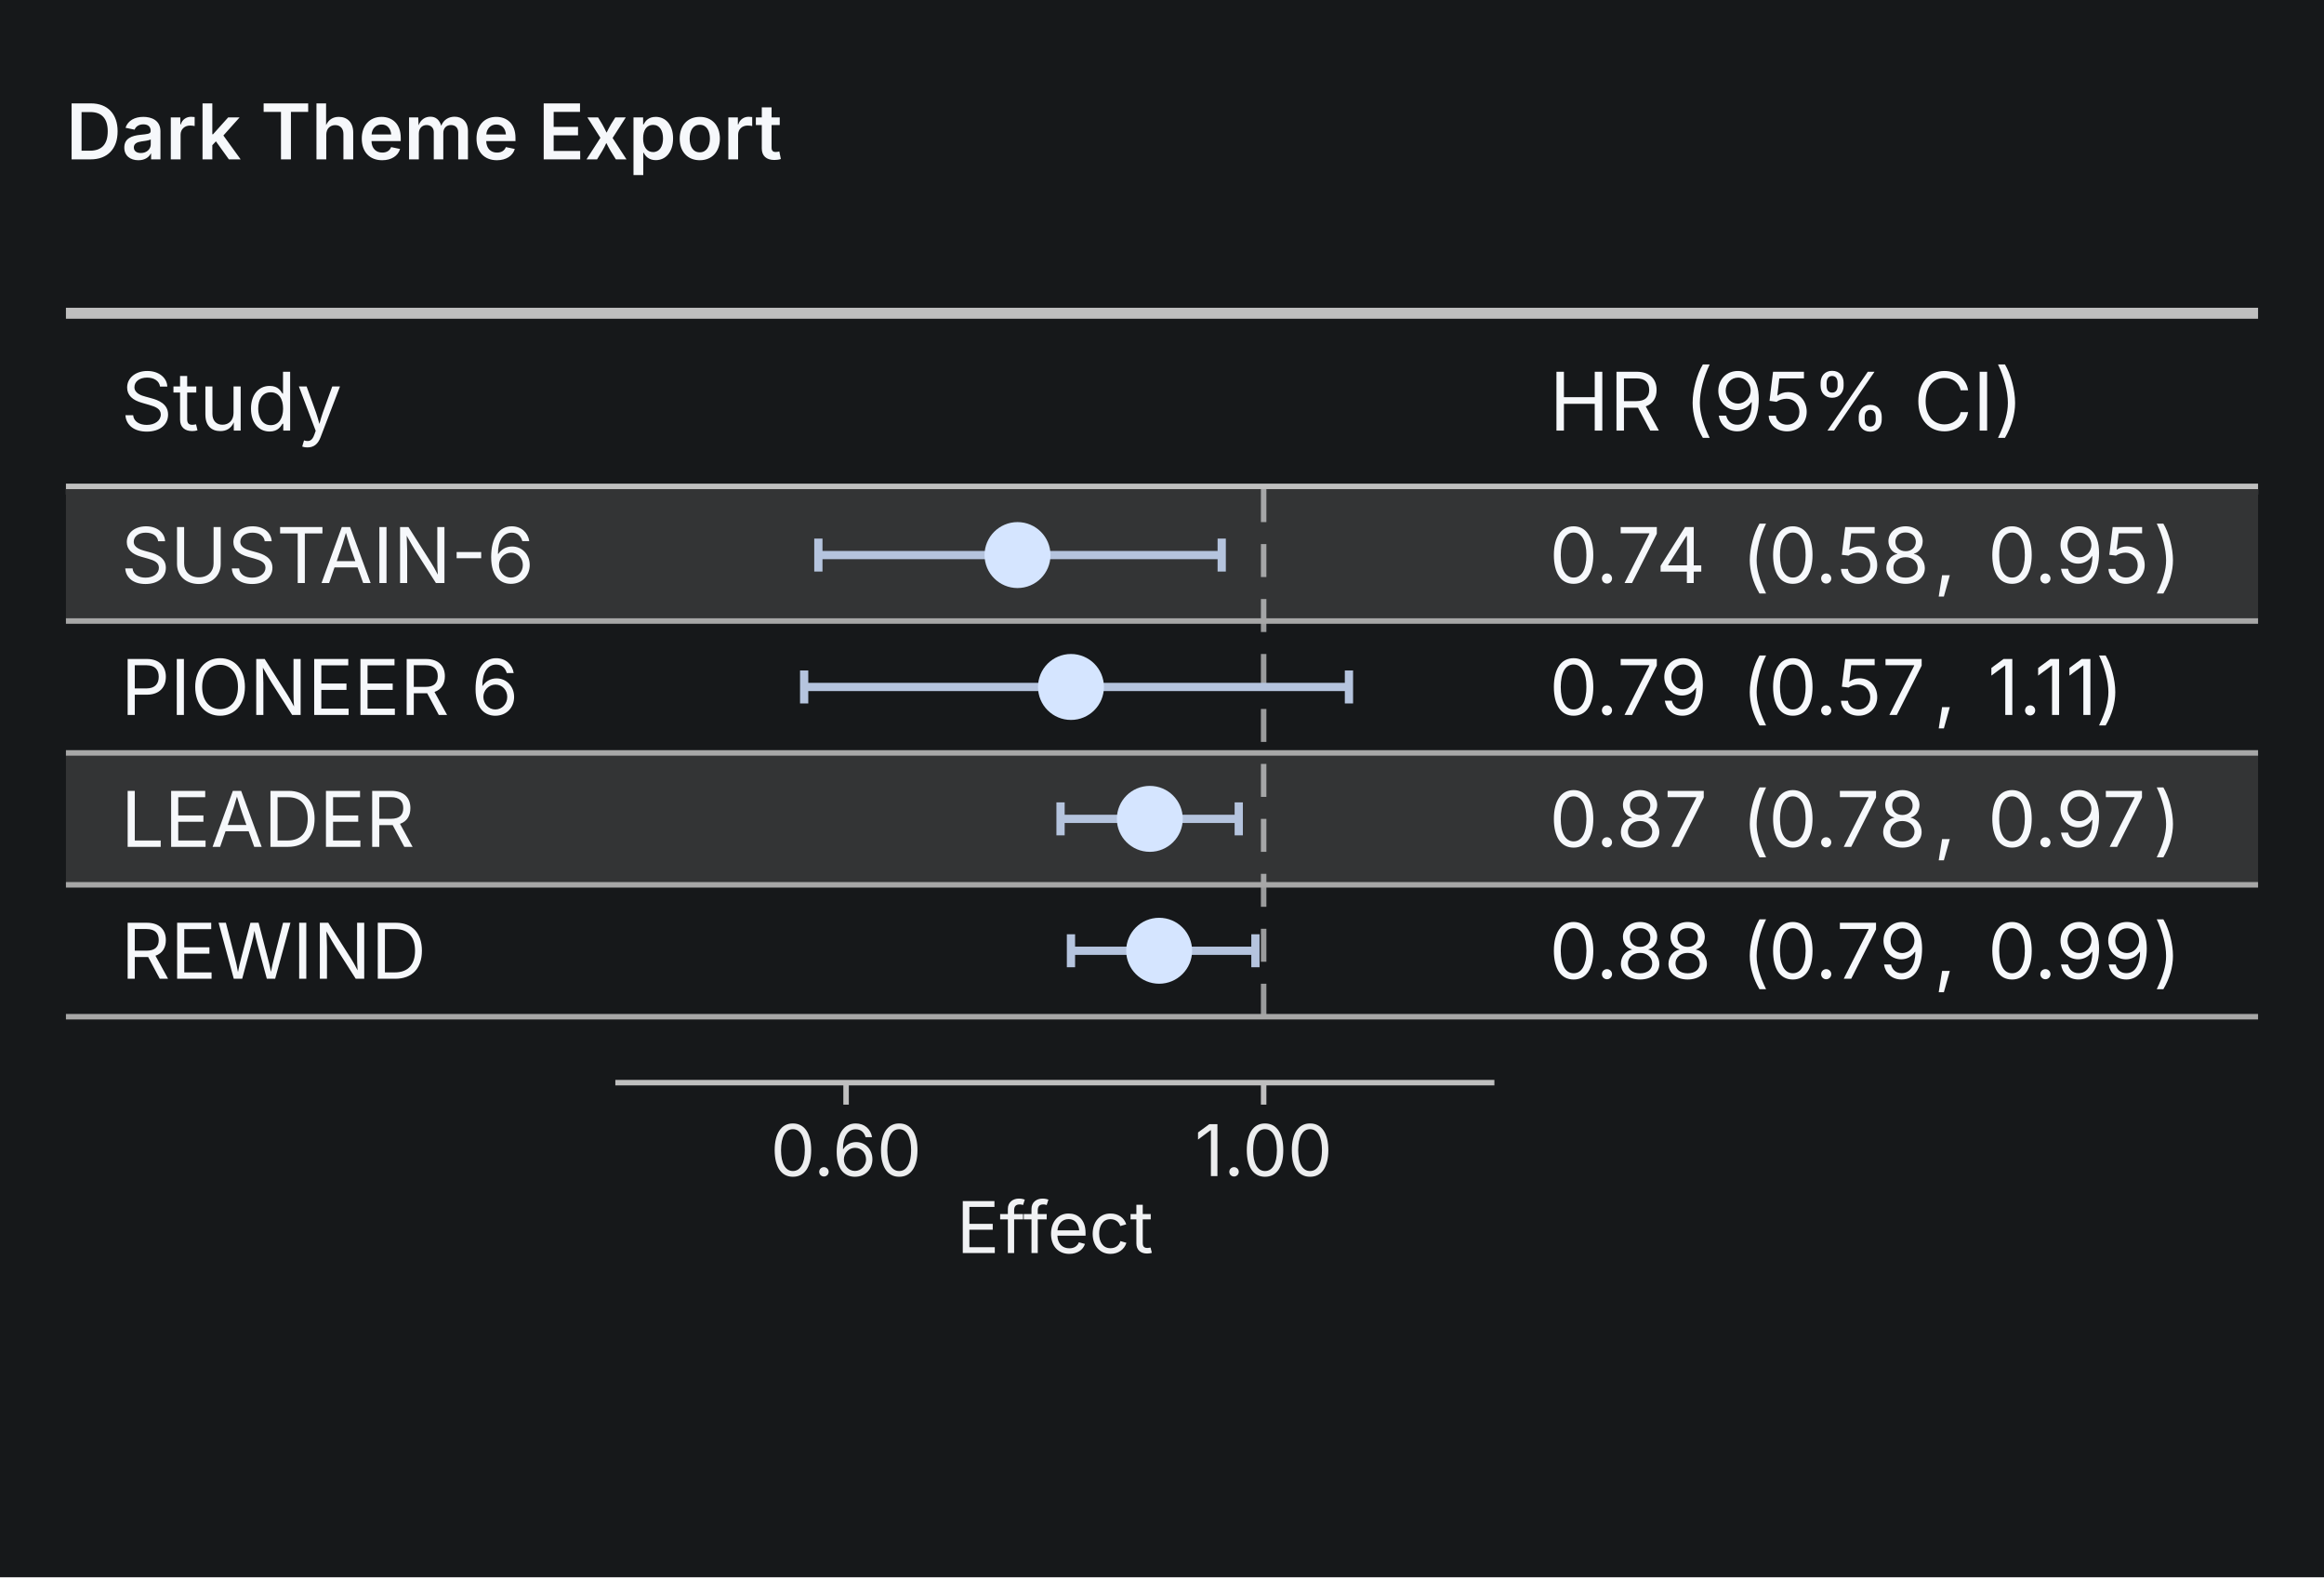
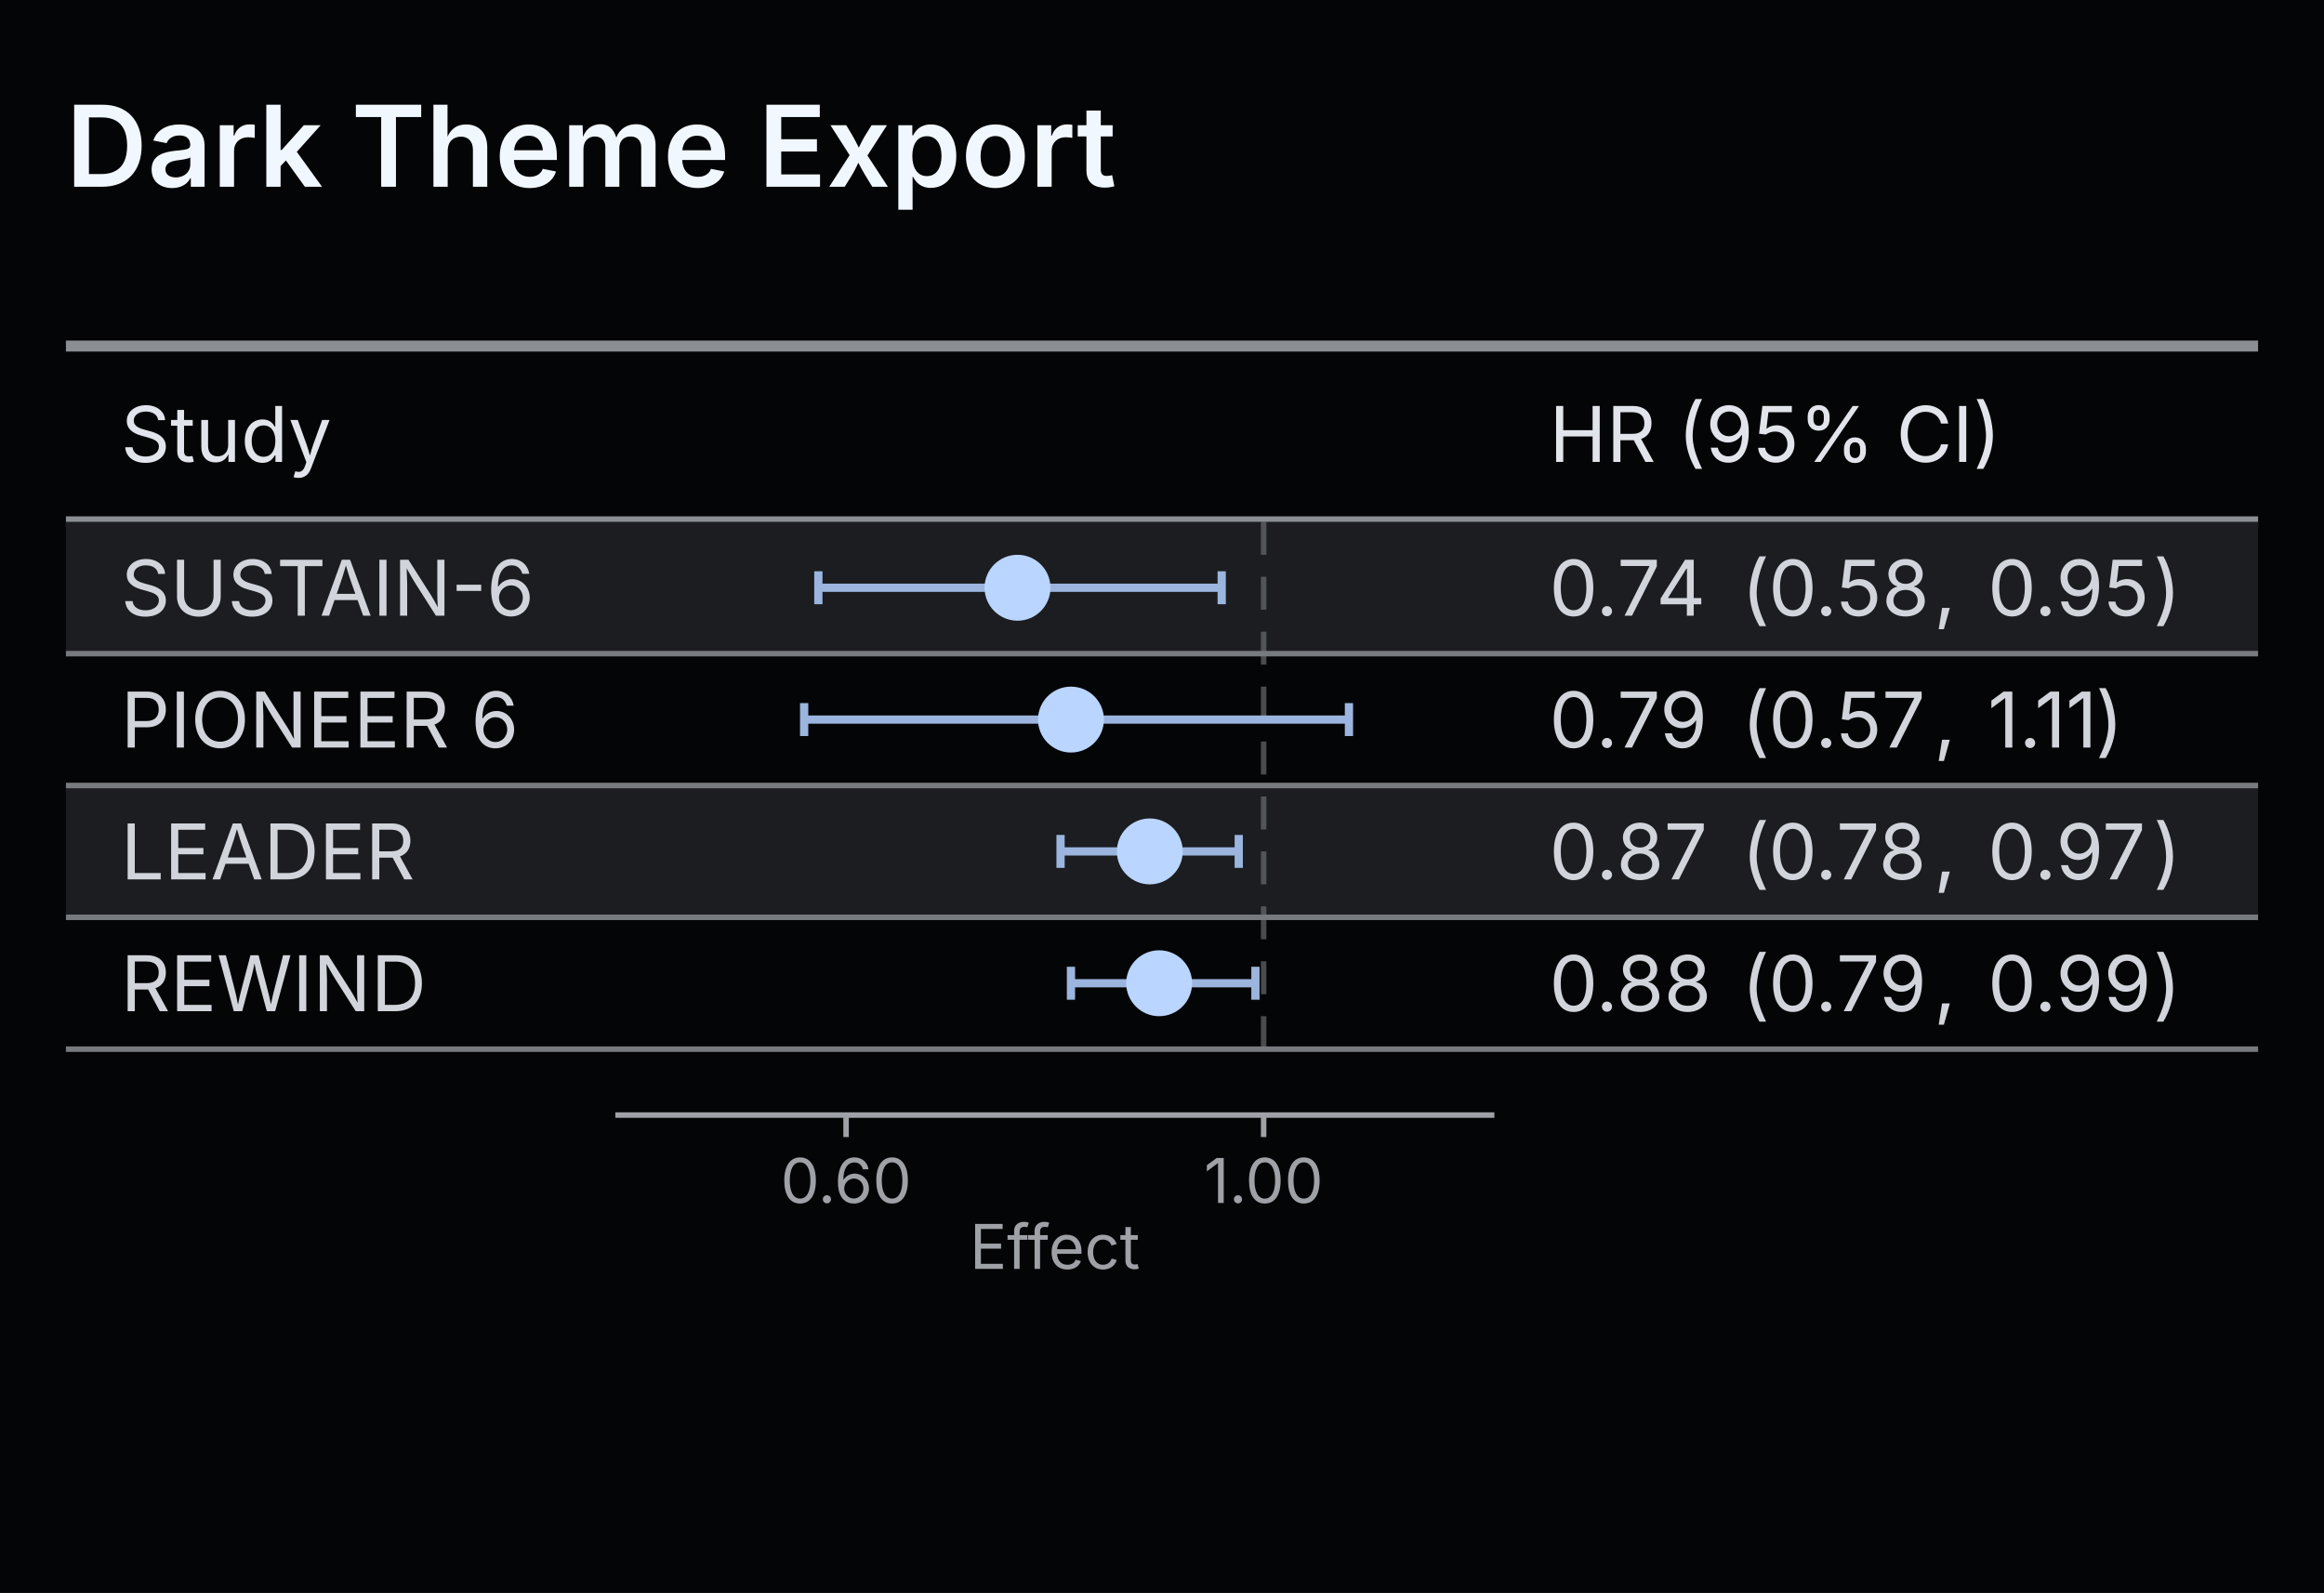
- <svg xmlns="http://www.w3.org/2000/svg" width="500" height="339.243" viewBox="0 0 423 287">
+ <svg xmlns="http://www.w3.org/2000/svg" width="500" height="342.79" viewBox="0 0 423 290">
  <style>
  text {
    font-variant-numeric: tabular-nums;
  }
</style>
-   <rect width="100%" height="100%" fill="#16181A" />
-   <text x="12" y="29" font-family="system-ui, -apple-system, sans-serif" font-size="14px" font-weight="600" fill="#F6F8FB">Dark Theme Export</text>
-   <line x1="12" x2="411" y1="57" y2="57" stroke="#BFBFBF" stroke-width="2" />
-   <text class="cell-text" dominant-baseline="central" x="22" y="73" font-family="system-ui, -apple-system, sans-serif" font-size="14.7px" font-weight="400" fill="#F6F8FB">Study</text>
-   <text class="cell-text" dominant-baseline="central" x="282" y="73" font-family="system-ui, -apple-system, sans-serif" font-size="14.7px" font-weight="400" text-anchor="start" fill="#F6F8FB">HR (95% CI)</text>
-   <line x1="12" x2="411" y1="89" y2="89" stroke="#BFBFBF" stroke-width="2" />
-   <rect x="12" y="89" width="399" height="24" fill="#333435" />
-   <rect x="12" y="137" width="399" height="24" fill="#333435" />
-   <line x1="230.001" x2="230.001" y1="89" y2="185" stroke="#F1F2F4" stroke-width="1" stroke-opacity="0.6" stroke-dasharray="6,4" />
+   <rect width="100%" height="100%" fill="#040506" data-tv-token="surface-bg" />
+   <text x="12" y="34" font-family="system-ui, -apple-system, sans-serif" font-size="20.53px" font-weight="600" fill="#F1F7FF">Dark Theme Export</text>
+   <line x1="12" x2="411" y1="63" y2="63" stroke="#8B8E93" stroke-width="2" />
+   <text class="cell-text" dominant-baseline="central" x="22" y="79" font-family="system-ui, -apple-system, sans-serif" font-size="14px" font-weight="400" fill="#E1E5EB">Study</text>
+   <text class="cell-text" dominant-baseline="central" x="282" y="79" font-family="system-ui, -apple-system, sans-serif" font-size="14px" font-weight="400" text-anchor="start" fill="#E1E5EB">HR (95% CI)</text>
+   <line x1="12" x2="411" y1="95" y2="95" stroke="#8B8E93" stroke-width="2" />
+   <rect x="12" y="95" width="399" height="24" fill="#1B1D20" data-tv-token="row-alt-bg" />
+   <rect x="12" y="143" width="399" height="24" fill="#1B1D20" data-tv-token="row-alt-bg" />
+   <line x1="230.001" x2="230.001" y1="95" y2="191" stroke="#777A7E" stroke-width="1" stroke-opacity="0.6" stroke-dasharray="6,4" />
  <g class="interval effect-0">
-     <line x1="148.955" x2="222.369" y1="101" y2="101" stroke="#B5C4DE" stroke-width="1.5" />
-     <line x1="148.955" x2="148.955" y1="98" y2="104" stroke="#B5C4DE" stroke-width="1.5" />
-     <line x1="222.369" x2="222.369" y1="98" y2="104" stroke="#B5C4DE" stroke-width="1.5" />
-     <circle cx="185.202" cy="101" r="6" fill="#D5E5FF" />
+     <line x1="148.955" x2="222.369" y1="107" y2="107" stroke="#9BB5DE" stroke-width="1.5" />
+     <line x1="148.955" x2="148.955" y1="104" y2="110" stroke="#9BB5DE" stroke-width="1.5" />
+     <line x1="222.369" x2="222.369" y1="104" y2="110" stroke="#9BB5DE" stroke-width="1.5" />
+     <circle cx="185.202" cy="107" r="6" fill="#BAD5FF" />
  </g>
  <g class="interval effect-0">
-     <line x1="146.368" x2="245.528" y1="125" y2="125" stroke="#B5C4DE" stroke-width="1.5" />
-     <line x1="146.368" x2="146.368" y1="122" y2="128" stroke="#B5C4DE" stroke-width="1.5" />
-     <line x1="245.528" x2="245.528" y1="122" y2="128" stroke="#B5C4DE" stroke-width="1.5" />
-     <circle cx="194.93" cy="125" r="6" fill="#D5E5FF" />
+     <line x1="146.368" x2="245.528" y1="131" y2="131" stroke="#9BB5DE" stroke-width="1.5" />
+     <line x1="146.368" x2="146.368" y1="128" y2="134" stroke="#9BB5DE" stroke-width="1.5" />
+     <line x1="245.528" x2="245.528" y1="128" y2="134" stroke="#9BB5DE" stroke-width="1.5" />
+     <circle cx="194.93" cy="131" r="6" fill="#BAD5FF" />
  </g>
  <g class="interval effect-0">
-     <line x1="193.034" x2="225.469" y1="149" y2="149" stroke="#B5C4DE" stroke-width="1.5" />
-     <line x1="193.034" x2="193.034" y1="146" y2="152" stroke="#B5C4DE" stroke-width="1.5" />
-     <line x1="225.469" x2="225.469" y1="146" y2="152" stroke="#B5C4DE" stroke-width="1.5" />
-     <circle cx="209.281" cy="149" r="6" fill="#D5E5FF" />
+     <line x1="193.034" x2="225.469" y1="155" y2="155" stroke="#9BB5DE" stroke-width="1.5" />
+     <line x1="193.034" x2="193.034" y1="152" y2="158" stroke="#9BB5DE" stroke-width="1.5" />
+     <line x1="225.469" x2="225.469" y1="152" y2="158" stroke="#9BB5DE" stroke-width="1.5" />
+     <circle cx="209.281" cy="155" r="6" fill="#BAD5FF" />
  </g>
  <g class="interval effect-0">
-     <line x1="194.93" x2="228.505" y1="173" y2="173" stroke="#B5C4DE" stroke-width="1.5" />
-     <line x1="194.93" x2="194.93" y1="170" y2="176" stroke="#B5C4DE" stroke-width="1.5" />
-     <line x1="228.505" x2="228.505" y1="170" y2="176" stroke="#B5C4DE" stroke-width="1.5" />
-     <circle cx="210.981" cy="173" r="6" fill="#D5E5FF" />
+     <line x1="194.93" x2="228.505" y1="179" y2="179" stroke="#9BB5DE" stroke-width="1.5" />
+     <line x1="194.93" x2="194.93" y1="176" y2="182" stroke="#9BB5DE" stroke-width="1.5" />
+     <line x1="228.505" x2="228.505" y1="176" y2="182" stroke="#9BB5DE" stroke-width="1.5" />
+     <circle cx="210.981" cy="179" r="6" fill="#BAD5FF" />
  </g>
-   <g transform="translate(0, 197)">
-     <line x1="112" x2="272" y1="0" y2="0" stroke="#BFBFBF" stroke-width="1" />
-     <line x1="153.999" x2="153.999" y1="0" y2="4" stroke="#BFBFBF" stroke-width="1" />
-     <text x="153.999" y="17" text-anchor="middle" font-family="system-ui, -apple-system, sans-serif" font-size="13px" font-weight="400" font-style="normal" fill="#ECEDEE">0.60</text>
-     <line x1="230.001" x2="230.001" y1="0" y2="4" stroke="#BFBFBF" stroke-width="1" />
-     <text x="230.001" y="17" text-anchor="middle" font-family="system-ui, -apple-system, sans-serif" font-size="13px" font-weight="400" font-style="normal" fill="#ECEDEE">1.00</text>
-     <text x="192" y="31" text-anchor="middle" font-family="system-ui, -apple-system, sans-serif" font-size="13px" font-weight="400" font-style="normal" fill="#F1F2F4">Effect</text>
+   <g transform="translate(0, 203)">
+     <line x1="112" x2="272" y1="0" y2="0" stroke="#9EA1A6" stroke-width="1" />
+     <line x1="153.999" x2="153.999" y1="0" y2="4" stroke="#9EA1A6" stroke-width="1" />
+     <text x="153.999" y="16" text-anchor="middle" font-family="system-ui, -apple-system, sans-serif" font-size="11.25px" font-weight="400" font-style="normal" fill="#9EA1A6">0.60</text>
+     <line x1="230.001" x2="230.001" y1="0" y2="4" stroke="#9EA1A6" stroke-width="1" />
+     <text x="230.001" y="16" text-anchor="middle" font-family="system-ui, -apple-system, sans-serif" font-size="11.25px" font-weight="400" font-style="normal" fill="#9EA1A6">1.00</text>
+     <text x="192" y="28" text-anchor="middle" font-family="system-ui, -apple-system, sans-serif" font-size="11.25px" font-weight="400" font-style="normal" fill="#9EA1A6">Effect</text>
  </g>
-   <text class="cell-text" dominant-baseline="central" x="22" y="101" font-family="system-ui, -apple-system, sans-serif" font-size="14px" font-weight="400" font-style="normal" fill="#F6F8FB">SUSTAIN-6</text>
-   <g font-family="system-ui, -apple-system, sans-serif" font-size="14px" font-weight="400" font-style="normal" fill="#F6F8FB" transform="translate(282 92.6)">
+   <text class="cell-text" dominant-baseline="central" x="22" y="107" font-family="system-ui, -apple-system, sans-serif" font-size="14px" font-weight="400" font-style="normal" fill="#D1D5DB">SUSTAIN-6</text>
+   <g font-family="system-ui, -apple-system, sans-serif" font-size="14px" font-weight="400" font-style="normal" fill="#D1D5DB" transform="translate(282 98.6)">
    <g>
      <g transform="translate(0 0)">
        <text y="8.40" dominant-baseline="central">0.74</text>
      </g>
      <g transform="translate(30.1 0)">
        <text y="8.40" dominant-baseline="central"> </text>
      </g>
      <g transform="translate(35 0)">
        <g>
          <g transform="translate(0 0)">
            <text y="8.40" dominant-baseline="central">(</text>
          </g>
          <g transform="translate(4.9 0)">
            <text y="8.40" dominant-baseline="central">0.58</text>
          </g>
          <g transform="translate(35 0)">
            <text y="8.40" dominant-baseline="central">, </text>
          </g>
          <g transform="translate(44.8 0)">
            <text y="8.40" dominant-baseline="central">0.95</text>
          </g>
          <g transform="translate(74.9 0)">
            <text y="8.40" dominant-baseline="central">)</text>
          </g>
        </g>
      </g>
    </g>
  </g>
-   <line x1="12" x2="411" y1="113" y2="113" stroke="#A7A7A7" stroke-width="1" />
-   <text class="cell-text" dominant-baseline="central" x="22" y="125" font-family="system-ui, -apple-system, sans-serif" font-size="14px" font-weight="400" font-style="normal" fill="#F6F8FB">PIONEER 6</text>
-   <g font-family="system-ui, -apple-system, sans-serif" font-size="14px" font-weight="400" font-style="normal" fill="#F6F8FB" transform="translate(282 116.6)">
+   <line x1="12" x2="411" y1="119" y2="119" stroke="#777A7E" stroke-width="1" />
+   <text class="cell-text" dominant-baseline="central" x="22" y="131" font-family="system-ui, -apple-system, sans-serif" font-size="14px" font-weight="400" font-style="normal" fill="#D1D5DB">PIONEER 6</text>
+   <g font-family="system-ui, -apple-system, sans-serif" font-size="14px" font-weight="400" font-style="normal" fill="#D1D5DB" transform="translate(282 122.6)">
    <g>
      <g transform="translate(0 0)">
        <text y="8.40" dominant-baseline="central">0.79</text>
      </g>
      <g transform="translate(30.1 0)">
        <text y="8.40" dominant-baseline="central"> </text>
      </g>
      <g transform="translate(35 0)">
        <g>
          <g transform="translate(0 0)">
            <text y="8.40" dominant-baseline="central">(</text>
          </g>
          <g transform="translate(4.9 0)">
            <text y="8.40" dominant-baseline="central">0.57</text>
          </g>
          <g transform="translate(35 0)">
            <text y="8.40" dominant-baseline="central">, </text>
          </g>
          <g transform="translate(44.8 0)">
            <text y="8.40" dominant-baseline="central">1.11</text>
          </g>
          <g transform="translate(64.4 0)">
            <text y="8.40" dominant-baseline="central">)</text>
          </g>
        </g>
      </g>
    </g>
  </g>
-   <line x1="12" x2="411" y1="137" y2="137" stroke="#A7A7A7" stroke-width="1" />
-   <text class="cell-text" dominant-baseline="central" x="22" y="149" font-family="system-ui, -apple-system, sans-serif" font-size="14px" font-weight="400" font-style="normal" fill="#F6F8FB">LEADER</text>
-   <g font-family="system-ui, -apple-system, sans-serif" font-size="14px" font-weight="400" font-style="normal" fill="#F6F8FB" transform="translate(282 140.6)">
+   <line x1="12" x2="411" y1="143" y2="143" stroke="#777A7E" stroke-width="1" />
+   <text class="cell-text" dominant-baseline="central" x="22" y="155" font-family="system-ui, -apple-system, sans-serif" font-size="14px" font-weight="400" font-style="normal" fill="#D1D5DB">LEADER</text>
+   <g font-family="system-ui, -apple-system, sans-serif" font-size="14px" font-weight="400" font-style="normal" fill="#D1D5DB" transform="translate(282 146.6)">
    <g>
      <g transform="translate(0 0)">
        <text y="8.40" dominant-baseline="central">0.87</text>
      </g>
      <g transform="translate(30.1 0)">
        <text y="8.40" dominant-baseline="central"> </text>
      </g>
      <g transform="translate(35 0)">
        <g>
          <g transform="translate(0 0)">
            <text y="8.40" dominant-baseline="central">(</text>
          </g>
          <g transform="translate(4.9 0)">
            <text y="8.40" dominant-baseline="central">0.78</text>
          </g>
          <g transform="translate(35 0)">
            <text y="8.40" dominant-baseline="central">, </text>
          </g>
          <g transform="translate(44.8 0)">
            <text y="8.40" dominant-baseline="central">0.97</text>
          </g>
          <g transform="translate(74.9 0)">
            <text y="8.40" dominant-baseline="central">)</text>
          </g>
        </g>
      </g>
    </g>
  </g>
-   <line x1="12" x2="411" y1="161" y2="161" stroke="#A7A7A7" stroke-width="1" />
-   <text class="cell-text" dominant-baseline="central" x="22" y="173" font-family="system-ui, -apple-system, sans-serif" font-size="14px" font-weight="400" font-style="normal" fill="#F6F8FB">REWIND</text>
-   <g font-family="system-ui, -apple-system, sans-serif" font-size="14px" font-weight="400" font-style="normal" fill="#F6F8FB" transform="translate(282 164.6)">
+   <line x1="12" x2="411" y1="167" y2="167" stroke="#777A7E" stroke-width="1" />
+   <text class="cell-text" dominant-baseline="central" x="22" y="179" font-family="system-ui, -apple-system, sans-serif" font-size="14px" font-weight="400" font-style="normal" fill="#D1D5DB">REWIND</text>
+   <g font-family="system-ui, -apple-system, sans-serif" font-size="14px" font-weight="400" font-style="normal" fill="#D1D5DB" transform="translate(282 170.6)">
    <g>
      <g transform="translate(0 0)">
        <text y="8.40" dominant-baseline="central">0.88</text>
      </g>
      <g transform="translate(30.1 0)">
        <text y="8.40" dominant-baseline="central"> </text>
      </g>
      <g transform="translate(35 0)">
        <g>
          <g transform="translate(0 0)">
            <text y="8.40" dominant-baseline="central">(</text>
          </g>
          <g transform="translate(4.9 0)">
            <text y="8.40" dominant-baseline="central">0.79</text>
          </g>
          <g transform="translate(35 0)">
            <text y="8.40" dominant-baseline="central">, </text>
          </g>
          <g transform="translate(44.8 0)">
            <text y="8.40" dominant-baseline="central">0.99</text>
          </g>
          <g transform="translate(74.9 0)">
            <text y="8.40" dominant-baseline="central">)</text>
          </g>
        </g>
      </g>
    </g>
  </g>
-   <line x1="12" x2="411" y1="185" y2="185" stroke="#A7A7A7" stroke-width="1" />
+   <line x1="12" x2="411" y1="191" y2="191" stroke="#777A7E" stroke-width="1" />
</svg>
